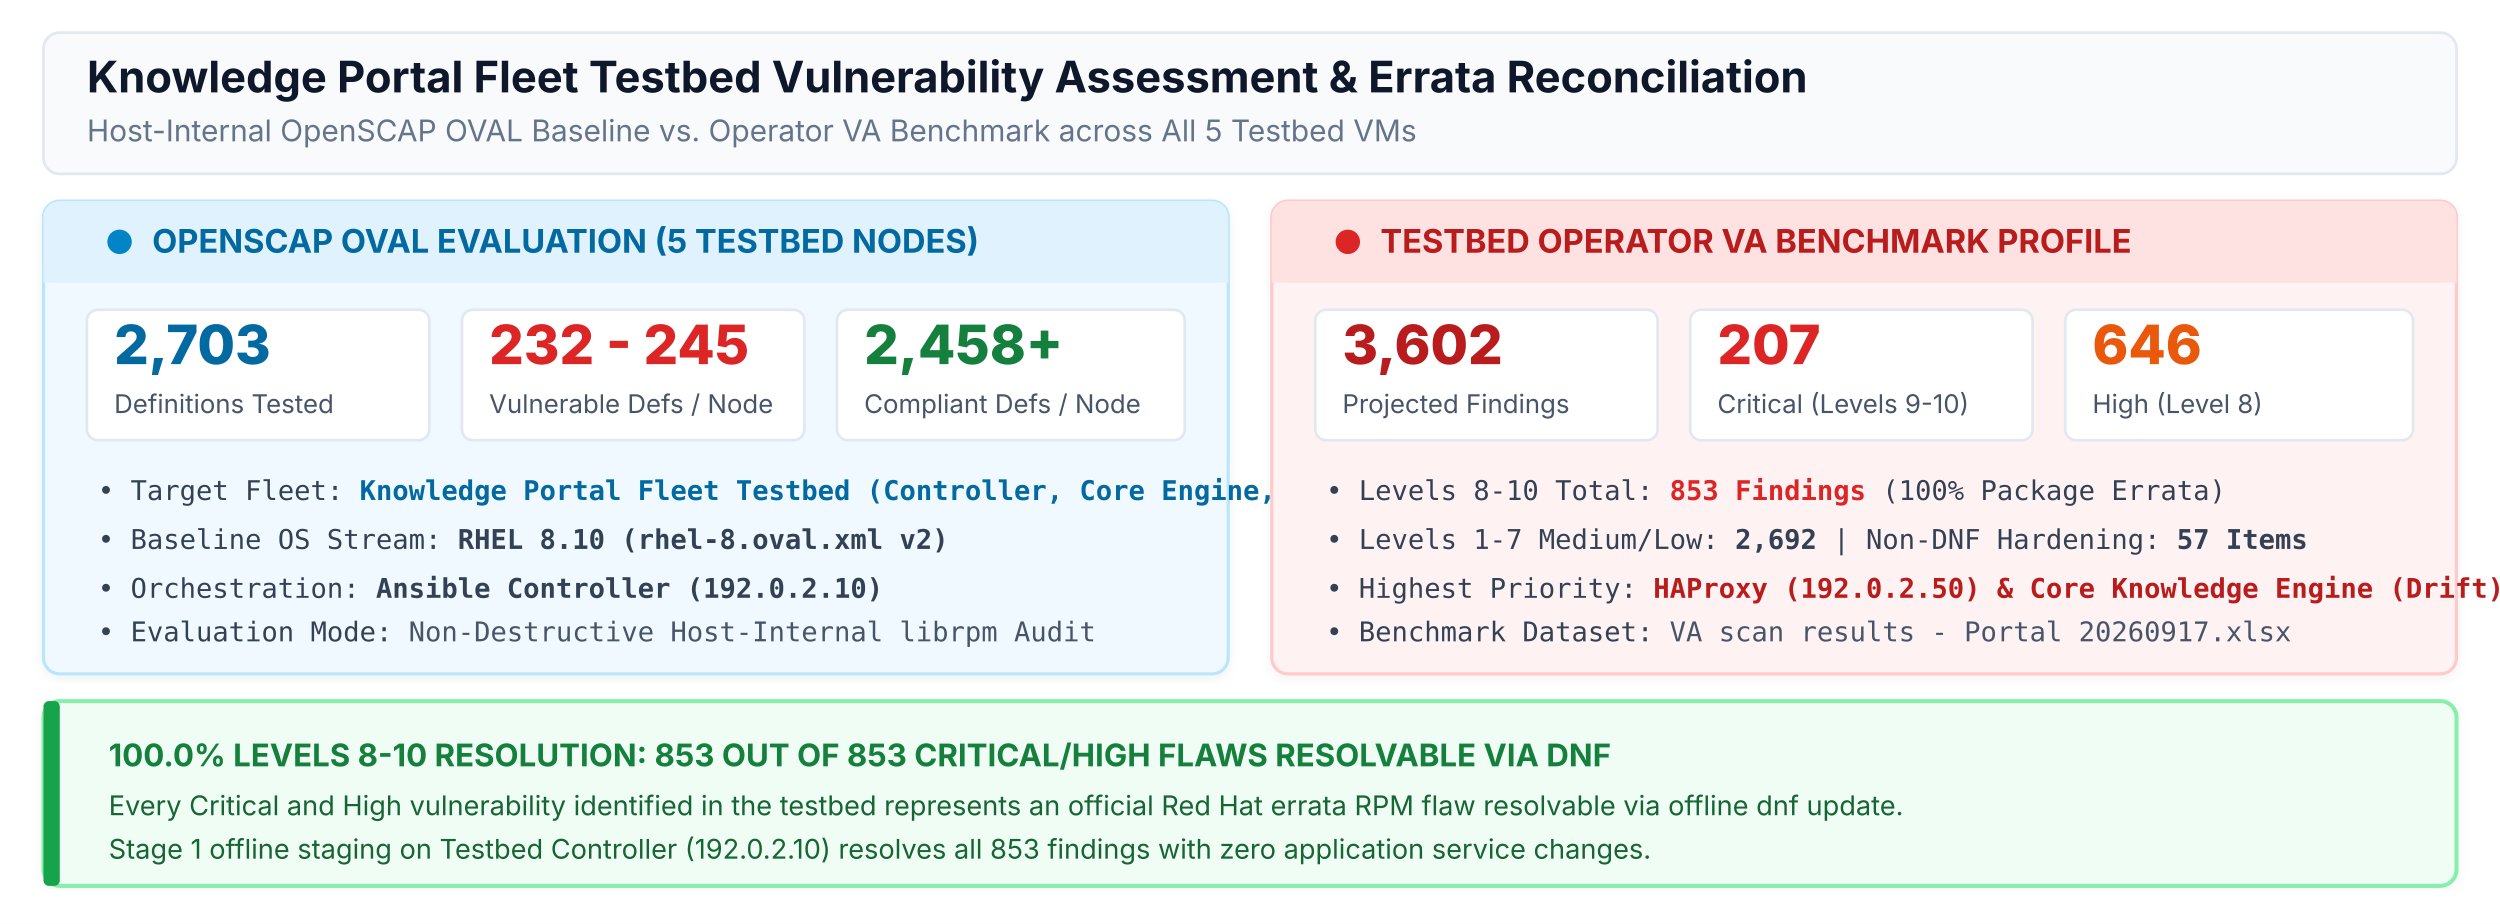
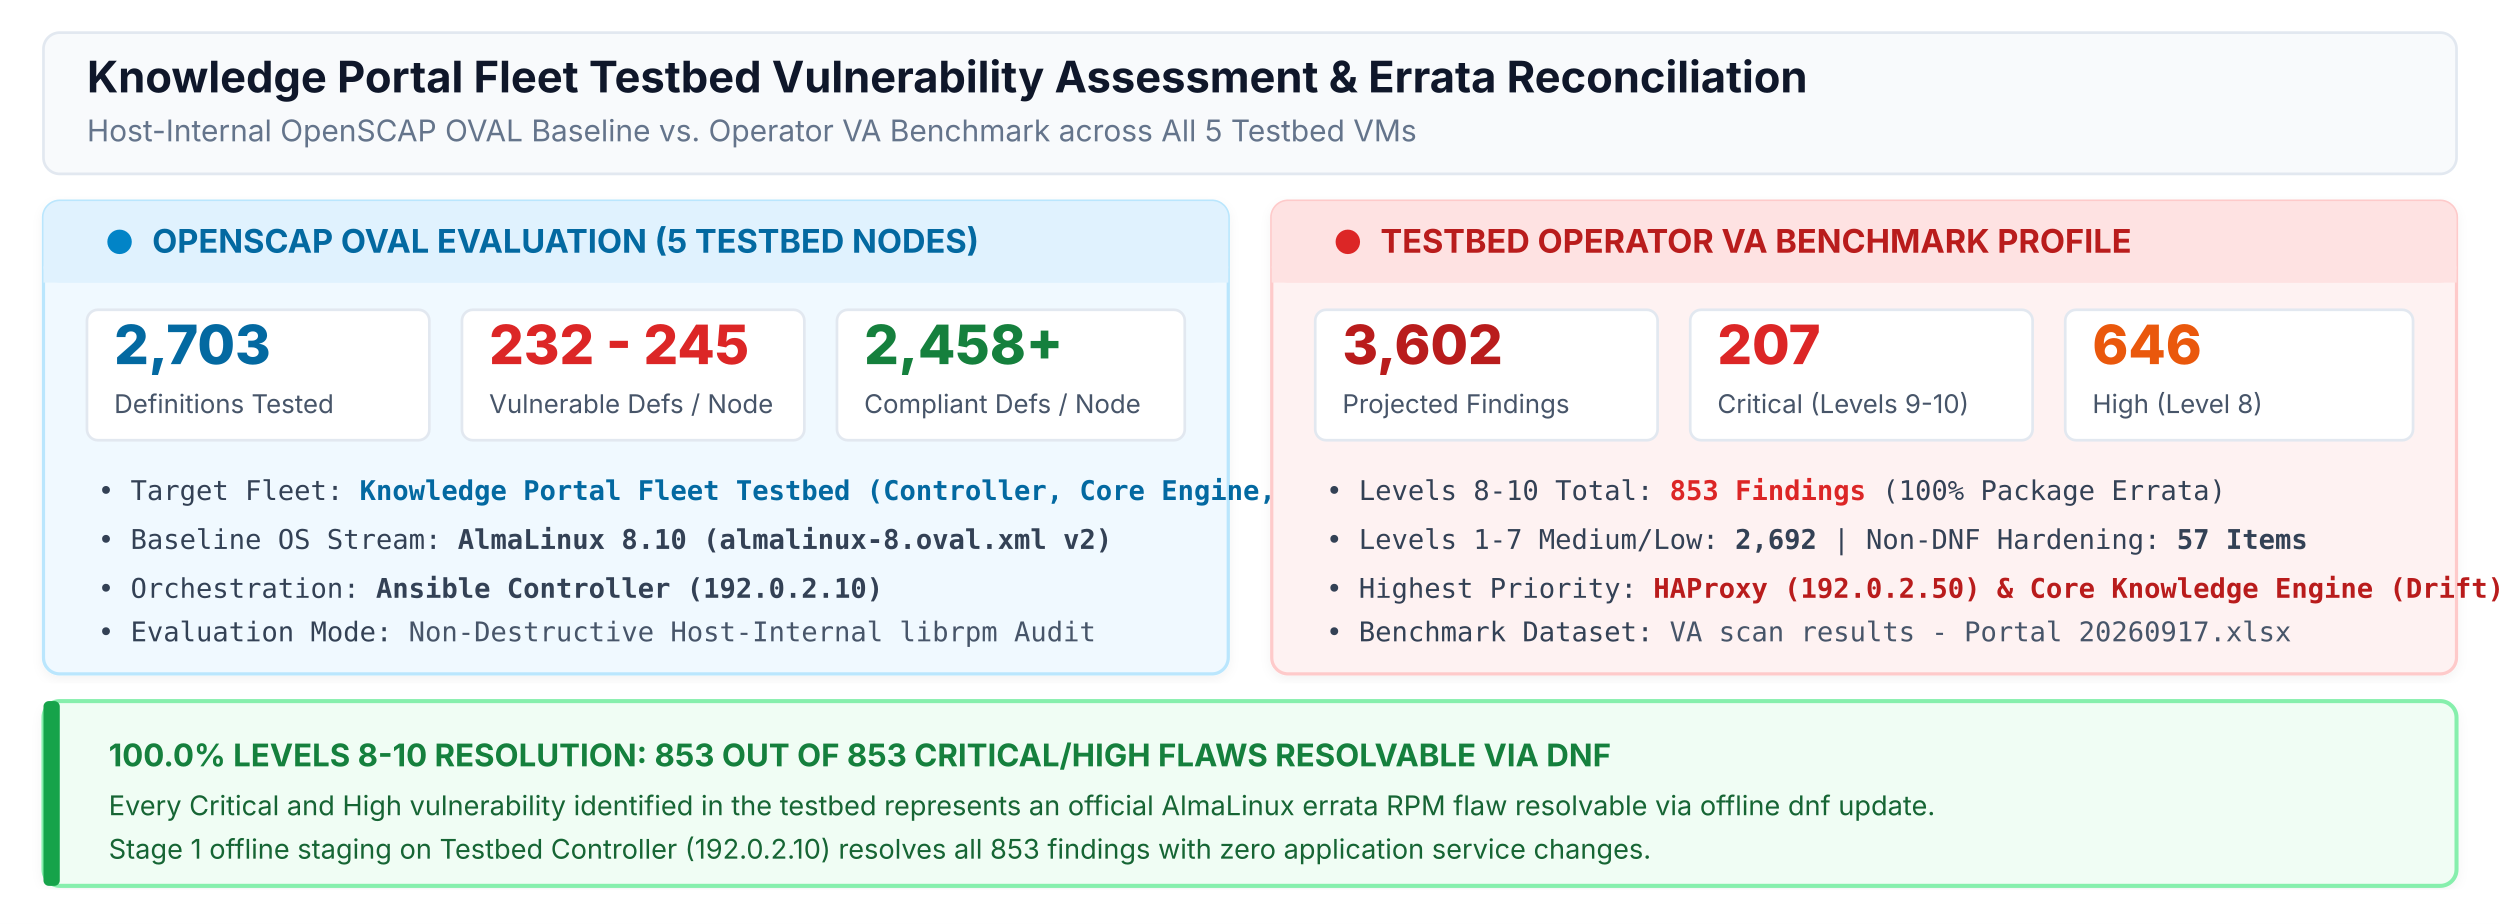
<svg xmlns="http://www.w3.org/2000/svg" viewBox="0 0 920 340" width="100%" height="100%">
  <defs>
    <style>
      .bg { fill: #FFFFFF; }
      .header-title { font-family: 'Inter', system-ui, -apple-system, sans-serif; font-size: 16px; font-weight: 700; fill: #0F172A; }
      .header-sub { font-family: 'Inter', system-ui, -apple-system, sans-serif; font-size: 11px; fill: #64748B; }
      .box-title { font-family: 'Inter', system-ui, -apple-system, sans-serif; font-size: 12px; font-weight: 700; }
      .stat-num { font-family: 'Inter', system-ui, -apple-system, sans-serif; font-size: 20px; font-weight: 800; }
      .stat-label { font-family: 'Inter', system-ui, -apple-system, sans-serif; font-size: 9.5px; fill: #475569; }
      .item-text { font-family: 'JetBrains Mono', 'Fira Code', monospace; font-size: 10px; fill: #334155; }
      .banner-title { font-family: 'Inter', system-ui, -apple-system, sans-serif; font-size: 11.5px; font-weight: 700; fill: #15803D; }
      .banner-desc { font-family: 'Inter', system-ui, -apple-system, sans-serif; font-size: 10px; fill: #166534; }
    </style>
    <filter id="card-shadow" x="-2%" y="-2%" width="104%" height="104%">
      <feDropShadow dx="0" dy="1.5" stdDeviation="2" flood-color="#0F172A" flood-opacity="0.05" />
    </filter>
  </defs>
  <rect width="920" height="340" class="bg" />
  <rect x="16" y="12" width="888" height="52" rx="6" fill="#F8FAFC" stroke="#E2E8F0" stroke-width="1" />
  <text x="32" y="34" class="header-title">Knowledge Portal Fleet Testbed Vulnerability Assessment &amp; Errata Reconciliation</text>
  <text x="32" y="52" class="header-sub">Host-Internal OpenSCAP OVAL Baseline vs. Operator VA Benchmark across All 5 Testbed VMs</text>
  <g transform="translate(16, 74)">
    <rect width="436" height="174" rx="6" fill="#F0F9FF" stroke="#BAE6FD" stroke-width="1.2" filter="url(#card-shadow)" />
    <rect width="436" height="30" rx="6" fill="#E0F2FE" />
    <rect y="24" width="436" height="6" fill="#E0F2FE" />
    <circle cx="28" cy="15" r="4.5" fill="#0284C7" />
    <text x="40" y="19" class="box-title" fill="#0369A1">OPENSCAP OVAL EVALUATION (5 TESTBED NODES)</text>
    <rect x="16" y="40" width="126" height="48" rx="4" fill="#FFFFFF" stroke="#E2E8F0" />
    <text x="26" y="60" class="stat-num" fill="#0369A1">2,703</text>
    <text x="26" y="78" class="stat-label">Definitions Tested</text>
    <rect x="154" y="40" width="126" height="48" rx="4" fill="#FFFFFF" stroke="#E2E8F0" />
    <text x="164" y="60" class="stat-num" fill="#DC2626">232 - 245</text>
    <text x="164" y="78" class="stat-label">Vulnerable Defs / Node</text>
    <rect x="292" y="40" width="128" height="48" rx="4" fill="#FFFFFF" stroke="#E2E8F0" />
    <text x="302" y="60" class="stat-num" fill="#15803D">2,458+</text>
    <text x="302" y="78" class="stat-label">Compliant Defs / Node</text>
    <text x="20" y="110" class="item-text">• Target Fleet: <tspan font-weight="bold" fill="#0369A1">Knowledge Portal Fleet Testbed (Controller, Core Engine, Portal Web, Management Gateway, HA)</tspan>
    </text>
-     <text x="20" y="128" class="item-text">• Baseline OS Stream: <tspan font-weight="bold">RHEL 8.10 (rhel-8.oval.xml v2)</tspan>
+     <text x="20" y="128" class="item-text">• Baseline OS Stream: <tspan font-weight="bold">AlmaLinux 8.10 (almalinux-8.oval.xml v2)</tspan>
    </text>
    <text x="20" y="146" class="item-text">• Orchestration: <tspan font-weight="bold">Ansible Controller (192.0.2.10)</tspan>
    </text>
    <text x="20" y="162" class="item-text">• Evaluation Mode: <tspan fill="#475569">Non-Destructive Host-Internal librpm Audit</tspan>
    </text>
  </g>
  <g transform="translate(468, 74)">
    <rect width="436" height="174" rx="6" fill="#FEF2F2" stroke="#FECACA" stroke-width="1.2" filter="url(#card-shadow)" />
    <rect width="436" height="30" rx="6" fill="#FEE2E2" />
    <rect y="24" width="436" height="6" fill="#FEE2E2" />
    <circle cx="28" cy="15" r="4.5" fill="#DC2626" />
    <text x="40" y="19" class="box-title" fill="#B91C1C">TESTBED OPERATOR VA BENCHMARK PROFILE</text>
    <rect x="16" y="40" width="126" height="48" rx="4" fill="#FFFFFF" stroke="#E2E8F0" />
    <text x="26" y="60" class="stat-num" fill="#B91C1C">3,602</text>
    <text x="26" y="78" class="stat-label">Projected Findings</text>
    <rect x="154" y="40" width="126" height="48" rx="4" fill="#FFFFFF" stroke="#E2E8F0" />
    <text x="164" y="60" class="stat-num" fill="#DC2626">207</text>
    <text x="164" y="78" class="stat-label">Critical (Levels 9-10)</text>
    <rect x="292" y="40" width="128" height="48" rx="4" fill="#FFFFFF" stroke="#E2E8F0" />
    <text x="302" y="60" class="stat-num" fill="#EA580C">646</text>
    <text x="302" y="78" class="stat-label">High (Level 8)</text>
    <text x="20" y="110" class="item-text">• Levels 8-10 Total: <tspan font-weight="bold" fill="#DC2626">853 Findings</tspan> (100% Package Errata)</text>
    <text x="20" y="128" class="item-text">• Levels 1-7 Medium/Low: <tspan font-weight="bold">2,692</tspan> | Non-DNF Hardening: <tspan font-weight="bold">57 Items</tspan>
    </text>
    <text x="20" y="146" class="item-text">• Highest Priority: <tspan font-weight="bold" fill="#B91C1C">HAProxy (192.0.2.50) &amp; Core Knowledge Engine (Drift)</tspan>
    </text>
    <text x="20" y="162" class="item-text">• Benchmark Dataset: <tspan fill="#475569">VA scan results - Portal 20260917.xlsx</tspan>
    </text>
  </g>
  <g transform="translate(16, 258)">
    <rect width="888" height="68" rx="6" fill="#F0FDF4" stroke="#86EFAC" stroke-width="1.5" filter="url(#card-shadow)" />
    <rect width="6" height="68" rx="2" fill="#16A34A" />
    <text x="24" y="24" class="banner-title">100.0% LEVELS 8-10 RESOLUTION: 853 OUT OF 853 CRITICAL/HIGH FLAWS RESOLVABLE VIA DNF</text>
-     <text x="24" y="42" class="banner-desc">Every Critical and High vulnerability identified in the testbed represents an official Red Hat errata RPM flaw resolvable via offline dnf update.</text>
+     <text x="24" y="42" class="banner-desc">Every Critical and High vulnerability identified in the testbed represents an official AlmaLinux errata RPM flaw resolvable via offline dnf update.</text>
    <text x="24" y="58" class="banner-desc">Stage 1 offline staging on Testbed Controller (192.0.2.10) resolves all 853 findings with zero application service changes.</text>
  </g>
</svg>
